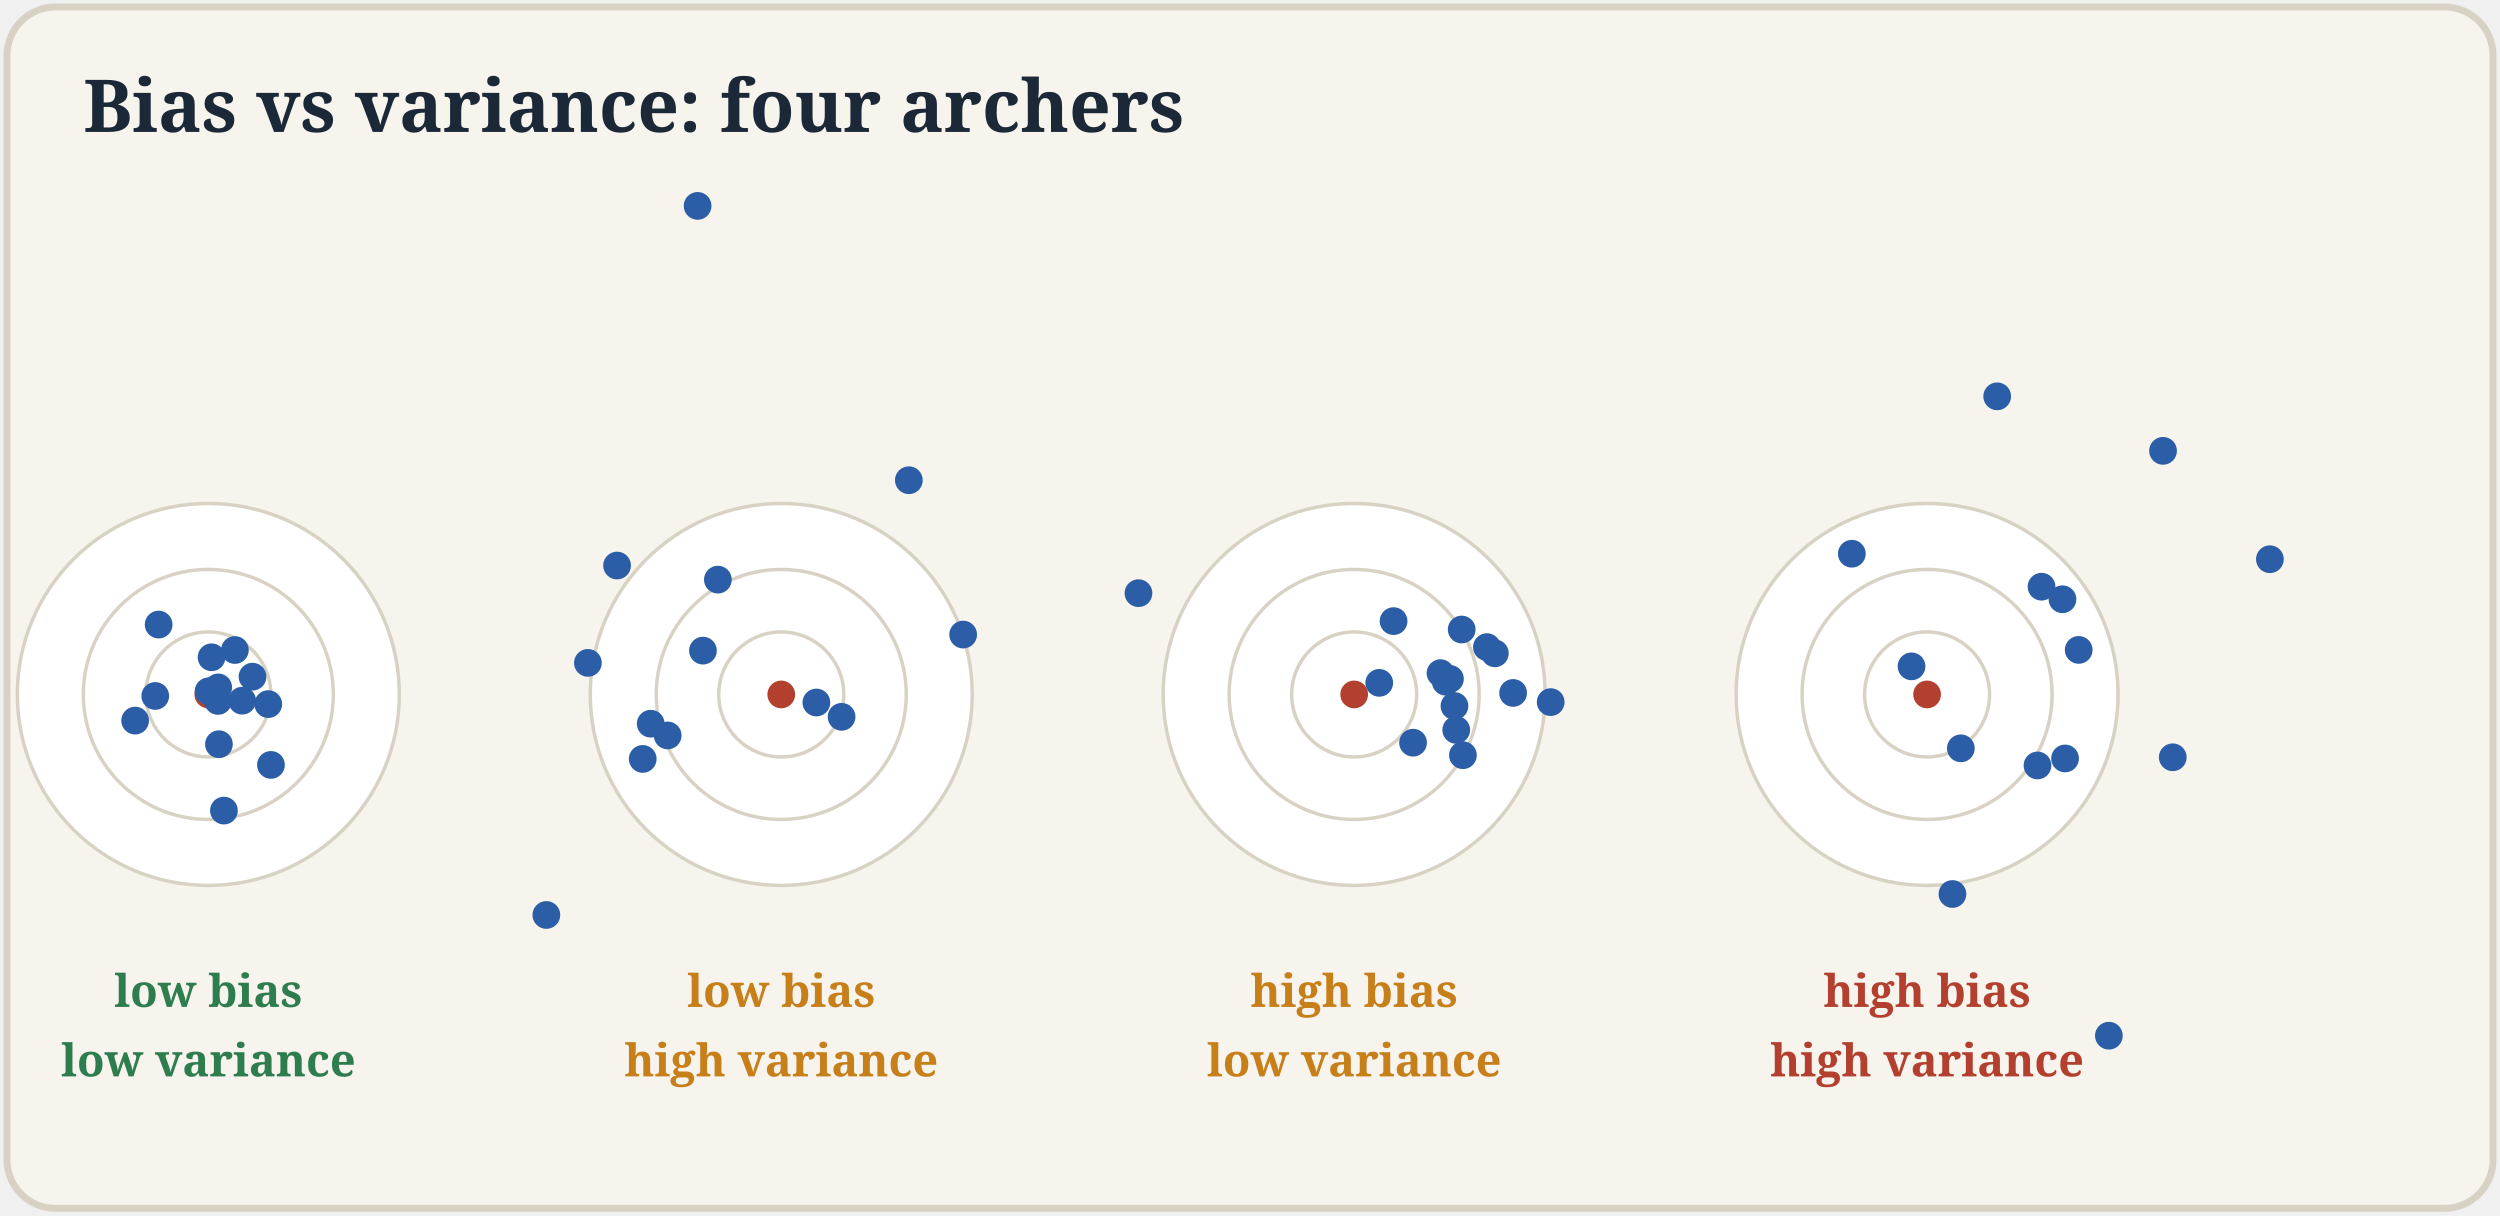
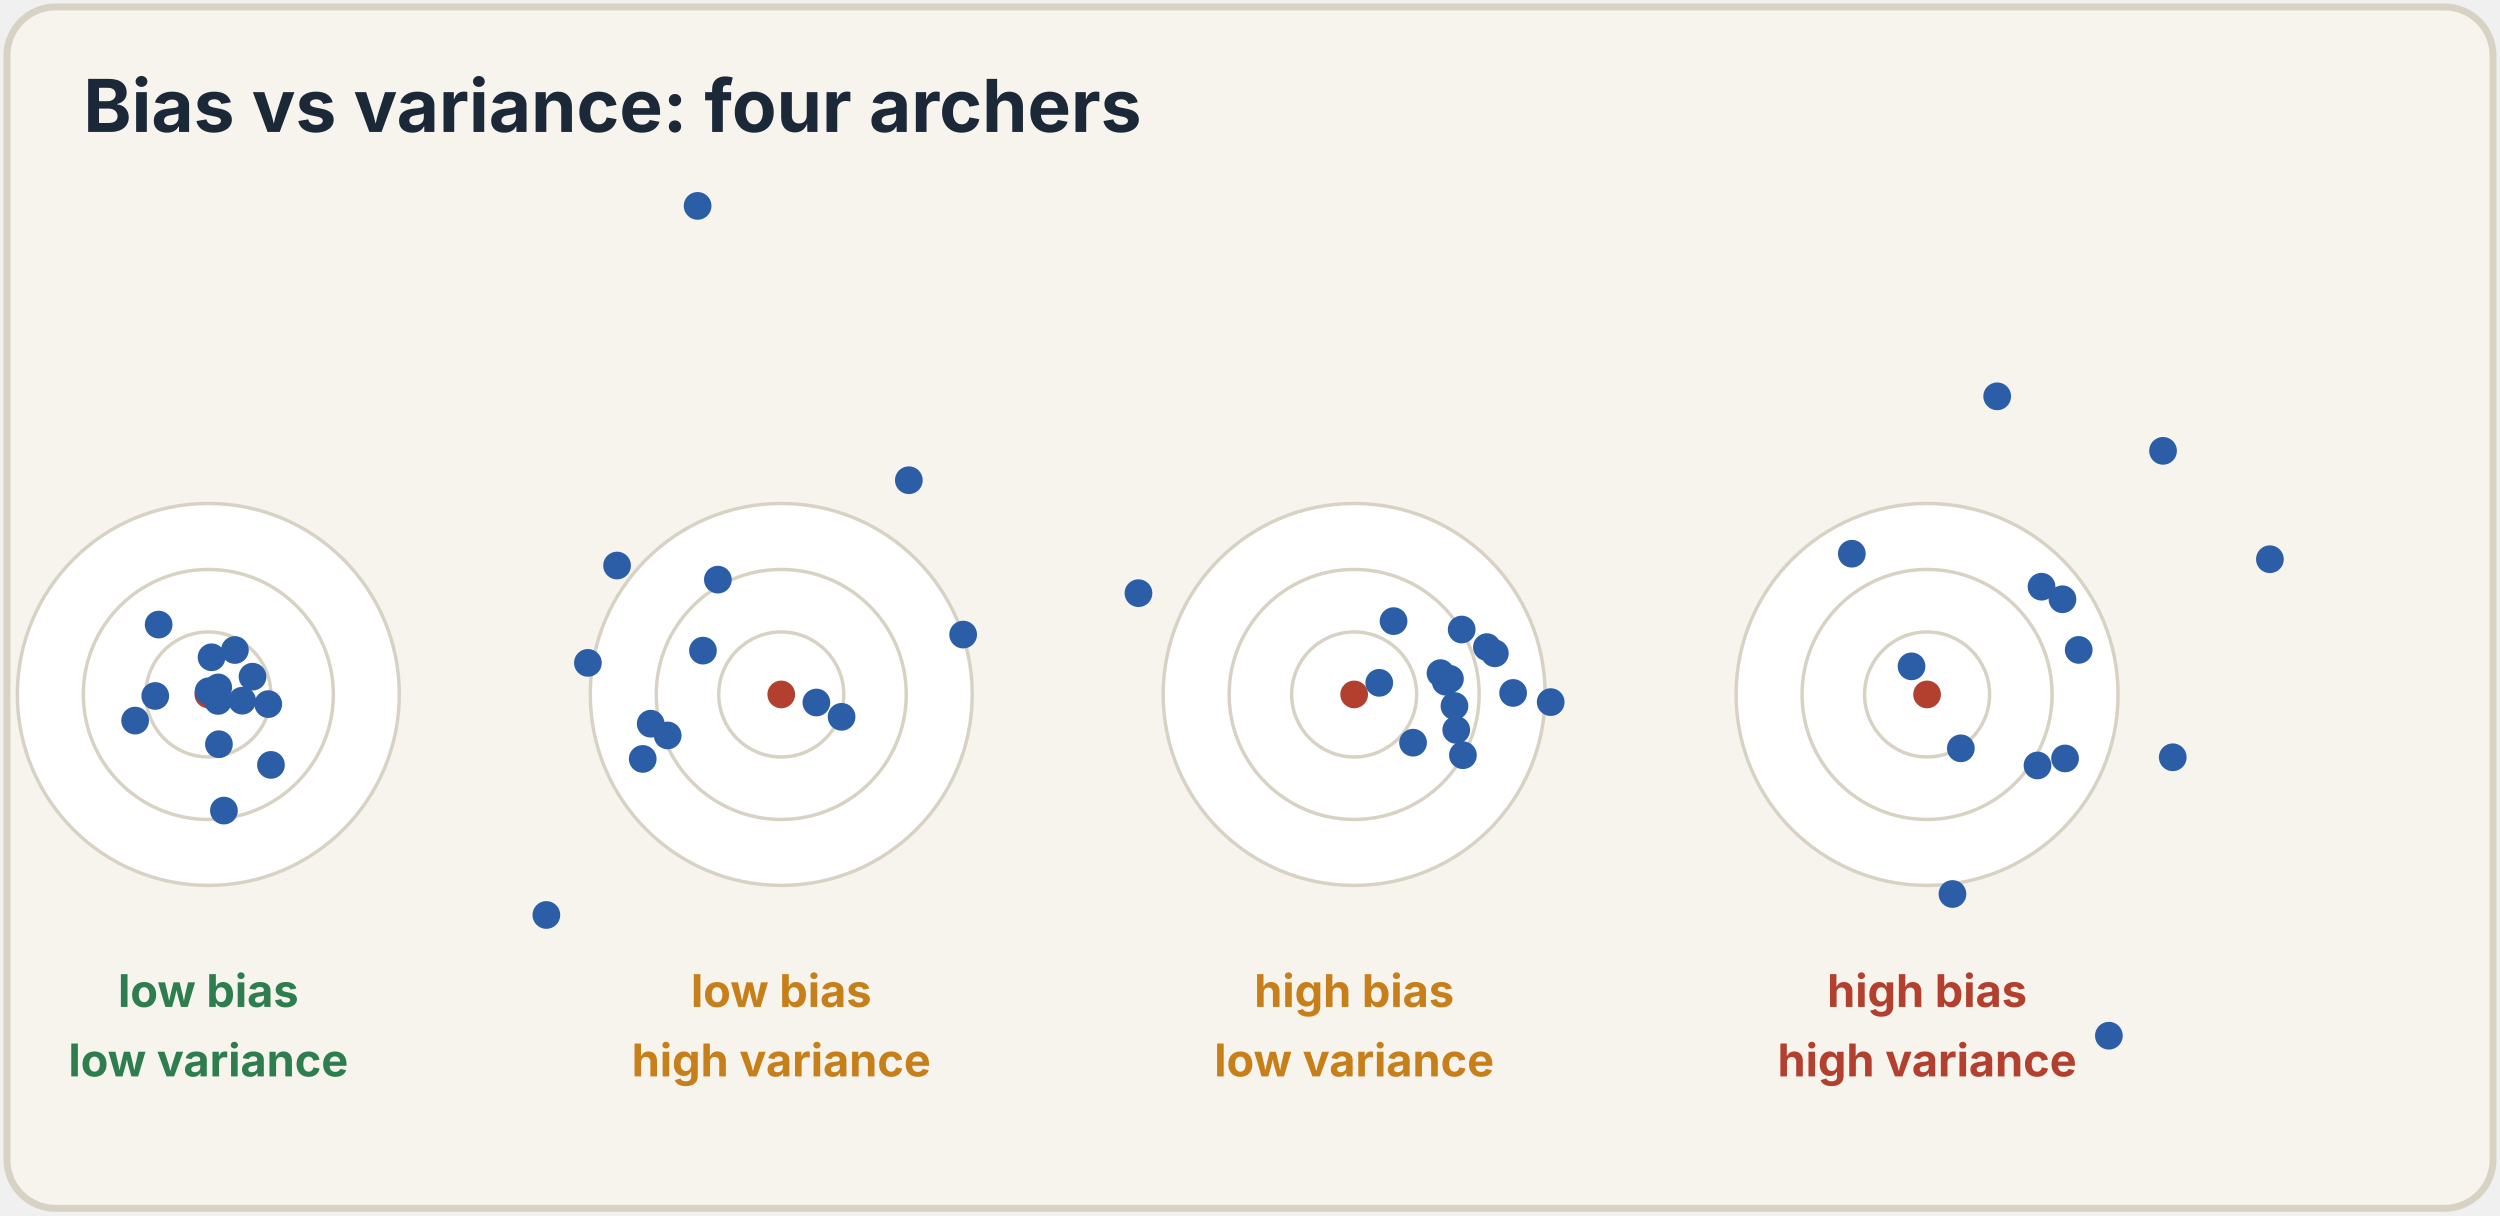
- <svg xmlns="http://www.w3.org/2000/svg" viewBox="0 0 720 350" font-family="Georgia, serif">
+ <svg xmlns="http://www.w3.org/2000/svg" viewBox="0 0 720 350" font-family="Anthropic Sans, Inter, 'Source Sans 3', 'IBM Plex Sans', sans-serif">
  <rect x="2" y="2" width="716" height="346" rx="14" fill="#F7F4EE" stroke="#D8D2C4" stroke-width="2" />
  <text x="24" y="38" font-size="21" font-weight="bold" fill="#1B2838">Bias vs variance: four archers</text>
  <circle cx="60" cy="200" r="55" fill="#FFFFFF" stroke="#D8D2C4" />
  <circle cx="60" cy="200" r="36" fill="#FFFFFF" stroke="#D8D2C4" />
  <circle cx="60" cy="200" r="18" fill="#FFFFFF" stroke="#D8D2C4" />
  <circle cx="60" cy="200" r="4" fill="#B3402E" stroke="none" />
  <circle cx="78.035" cy="220.292" r="4" fill="#2B5EA7" stroke="none" />
  <circle cx="60.929" cy="189.296" r="4" fill="#2B5EA7" stroke="none" />
  <circle cx="44.71" cy="200.439" r="4" fill="#2B5EA7" stroke="none" />
  <circle cx="45.691" cy="179.884" r="4" fill="#2B5EA7" stroke="none" />
  <circle cx="62.79" cy="201.867" r="4" fill="#2B5EA7" stroke="none" />
  <circle cx="67.651" cy="187.204" r="4" fill="#2B5EA7" stroke="none" />
  <circle cx="60.07" cy="199.094" r="4" fill="#2B5EA7" stroke="none" />
  <circle cx="38.918" cy="207.532" r="4" fill="#2B5EA7" stroke="none" />
  <circle cx="64.49" cy="233.448" r="4" fill="#2B5EA7" stroke="none" />
  <circle cx="62.842" cy="197.974" r="4" fill="#2B5EA7" stroke="none" />
  <circle cx="77.259" cy="202.783" r="4" fill="#2B5EA7" stroke="none" />
  <circle cx="72.726" cy="194.882" r="4" fill="#2B5EA7" stroke="none" />
  <circle cx="63.054" cy="214.34" r="4" fill="#2B5EA7" stroke="none" />
  <circle cx="69.747" cy="201.799" r="4" fill="#2B5EA7" stroke="none" />
  <text x="60" y="290" font-size="13" fill="#2E7D4F" text-anchor="middle" font-weight="bold">low bias</text>
  <text x="60" y="310" font-size="13" fill="#2E7D4F" text-anchor="middle" font-weight="bold">low variance</text>
  <circle cx="225" cy="200" r="55" fill="#FFFFFF" stroke="#D8D2C4" />
  <circle cx="225" cy="200" r="36" fill="#FFFFFF" stroke="#D8D2C4" />
  <circle cx="225" cy="200" r="18" fill="#FFFFFF" stroke="#D8D2C4" />
  <circle cx="225" cy="200" r="4" fill="#B3402E" stroke="none" />
  <circle cx="327.879" cy="170.834" r="4" fill="#2B5EA7" stroke="none" />
  <circle cx="242.374" cy="206.447" r="4" fill="#2B5EA7" stroke="none" />
  <circle cx="261.747" cy="138.307" r="4" fill="#2B5EA7" stroke="none" />
  <circle cx="206.75" cy="166.936" r="4" fill="#2B5EA7" stroke="none" />
  <circle cx="177.716" cy="162.872" r="4" fill="#2B5EA7" stroke="none" />
  <circle cx="202.452" cy="187.381" r="4" fill="#2B5EA7" stroke="none" />
  <circle cx="185.105" cy="218.569" r="4" fill="#2B5EA7" stroke="none" />
  <circle cx="200.91" cy="59.297" r="4" fill="#2B5EA7" stroke="none" />
  <circle cx="277.39" cy="182.757" r="4" fill="#2B5EA7" stroke="none" />
  <circle cx="192.292" cy="211.809" r="4" fill="#2B5EA7" stroke="none" />
  <circle cx="235.117" cy="202.323" r="4" fill="#2B5EA7" stroke="none" />
  <circle cx="187.404" cy="208.43" r="4" fill="#2B5EA7" stroke="none" />
  <circle cx="157.353" cy="263.513" r="4" fill="#2B5EA7" stroke="none" />
  <circle cx="169.316" cy="190.91" r="4" fill="#2B5EA7" stroke="none" />
  <text x="225" y="290" font-size="13" fill="#C77F1A" text-anchor="middle" font-weight="bold">low bias</text>
  <text x="225" y="310" font-size="13" fill="#C77F1A" text-anchor="middle" font-weight="bold">high variance</text>
  <circle cx="390" cy="200" r="55" fill="#FFFFFF" stroke="#D8D2C4" />
  <circle cx="390" cy="200" r="36" fill="#FFFFFF" stroke="#D8D2C4" />
  <circle cx="390" cy="200" r="18" fill="#FFFFFF" stroke="#D8D2C4" />
  <circle cx="390" cy="200" r="4" fill="#B3402E" stroke="none" />
  <circle cx="421.326" cy="217.5" r="4" fill="#2B5EA7" stroke="none" />
  <circle cx="406.961" cy="213.893" r="4" fill="#2B5EA7" stroke="none" />
  <circle cx="416.372" cy="196.339" r="4" fill="#2B5EA7" stroke="none" />
  <circle cx="446.596" cy="202.206" r="4" fill="#2B5EA7" stroke="none" />
  <circle cx="419.399" cy="210.213" r="4" fill="#2B5EA7" stroke="none" />
  <circle cx="435.776" cy="199.568" r="4" fill="#2B5EA7" stroke="none" />
  <circle cx="428.232" cy="186.368" r="4" fill="#2B5EA7" stroke="none" />
  <circle cx="414.865" cy="193.866" r="4" fill="#2B5EA7" stroke="none" />
  <circle cx="401.348" cy="178.881" r="4" fill="#2B5EA7" stroke="none" />
  <circle cx="397.223" cy="196.659" r="4" fill="#2B5EA7" stroke="none" />
  <circle cx="417.586" cy="195.515" r="4" fill="#2B5EA7" stroke="none" />
  <circle cx="420.968" cy="181.302" r="4" fill="#2B5EA7" stroke="none" />
  <circle cx="418.887" cy="203.333" r="4" fill="#2B5EA7" stroke="none" />
  <circle cx="430.515" cy="188.153" r="4" fill="#2B5EA7" stroke="none" />
  <text x="390" y="290" font-size="13" fill="#C77F1A" text-anchor="middle" font-weight="bold">high bias</text>
  <text x="390" y="310" font-size="13" fill="#C77F1A" text-anchor="middle" font-weight="bold">low variance</text>
  <circle cx="555" cy="200" r="55" fill="#FFFFFF" stroke="#D8D2C4" />
  <circle cx="555" cy="200" r="36" fill="#FFFFFF" stroke="#D8D2C4" />
  <circle cx="555" cy="200" r="18" fill="#FFFFFF" stroke="#D8D2C4" />
  <circle cx="555" cy="200" r="4" fill="#B3402E" stroke="none" />
  <circle cx="586.798" cy="220.454" r="4" fill="#2B5EA7" stroke="none" />
  <circle cx="564.72" cy="215.516" r="4" fill="#2B5EA7" stroke="none" />
  <circle cx="625.752" cy="218.097" r="4" fill="#2B5EA7" stroke="none" />
  <circle cx="653.731" cy="161.057" r="4" fill="#2B5EA7" stroke="none" />
  <circle cx="587.965" cy="168.97" r="4" fill="#2B5EA7" stroke="none" />
  <circle cx="550.522" cy="191.91" r="4" fill="#2B5EA7" stroke="none" />
  <circle cx="594.736" cy="218.435" r="4" fill="#2B5EA7" stroke="none" />
  <circle cx="607.358" cy="298.283" r="4" fill="#2B5EA7" stroke="none" />
  <circle cx="622.953" cy="129.841" r="4" fill="#2B5EA7" stroke="none" />
  <circle cx="593.993" cy="172.586" r="4" fill="#2B5EA7" stroke="none" />
  <circle cx="562.307" cy="257.474" r="4" fill="#2B5EA7" stroke="none" />
  <circle cx="575.191" cy="114.144" r="4" fill="#2B5EA7" stroke="none" />
  <circle cx="598.666" cy="187.175" r="4" fill="#2B5EA7" stroke="none" />
  <circle cx="533.325" cy="159.472" r="4" fill="#2B5EA7" stroke="none" />
  <text x="555" y="290" font-size="13" fill="#B3402E" text-anchor="middle" font-weight="bold">high bias</text>
  <text x="555" y="310" font-size="13" fill="#B3402E" text-anchor="middle" font-weight="bold">high variance</text>
</svg>
